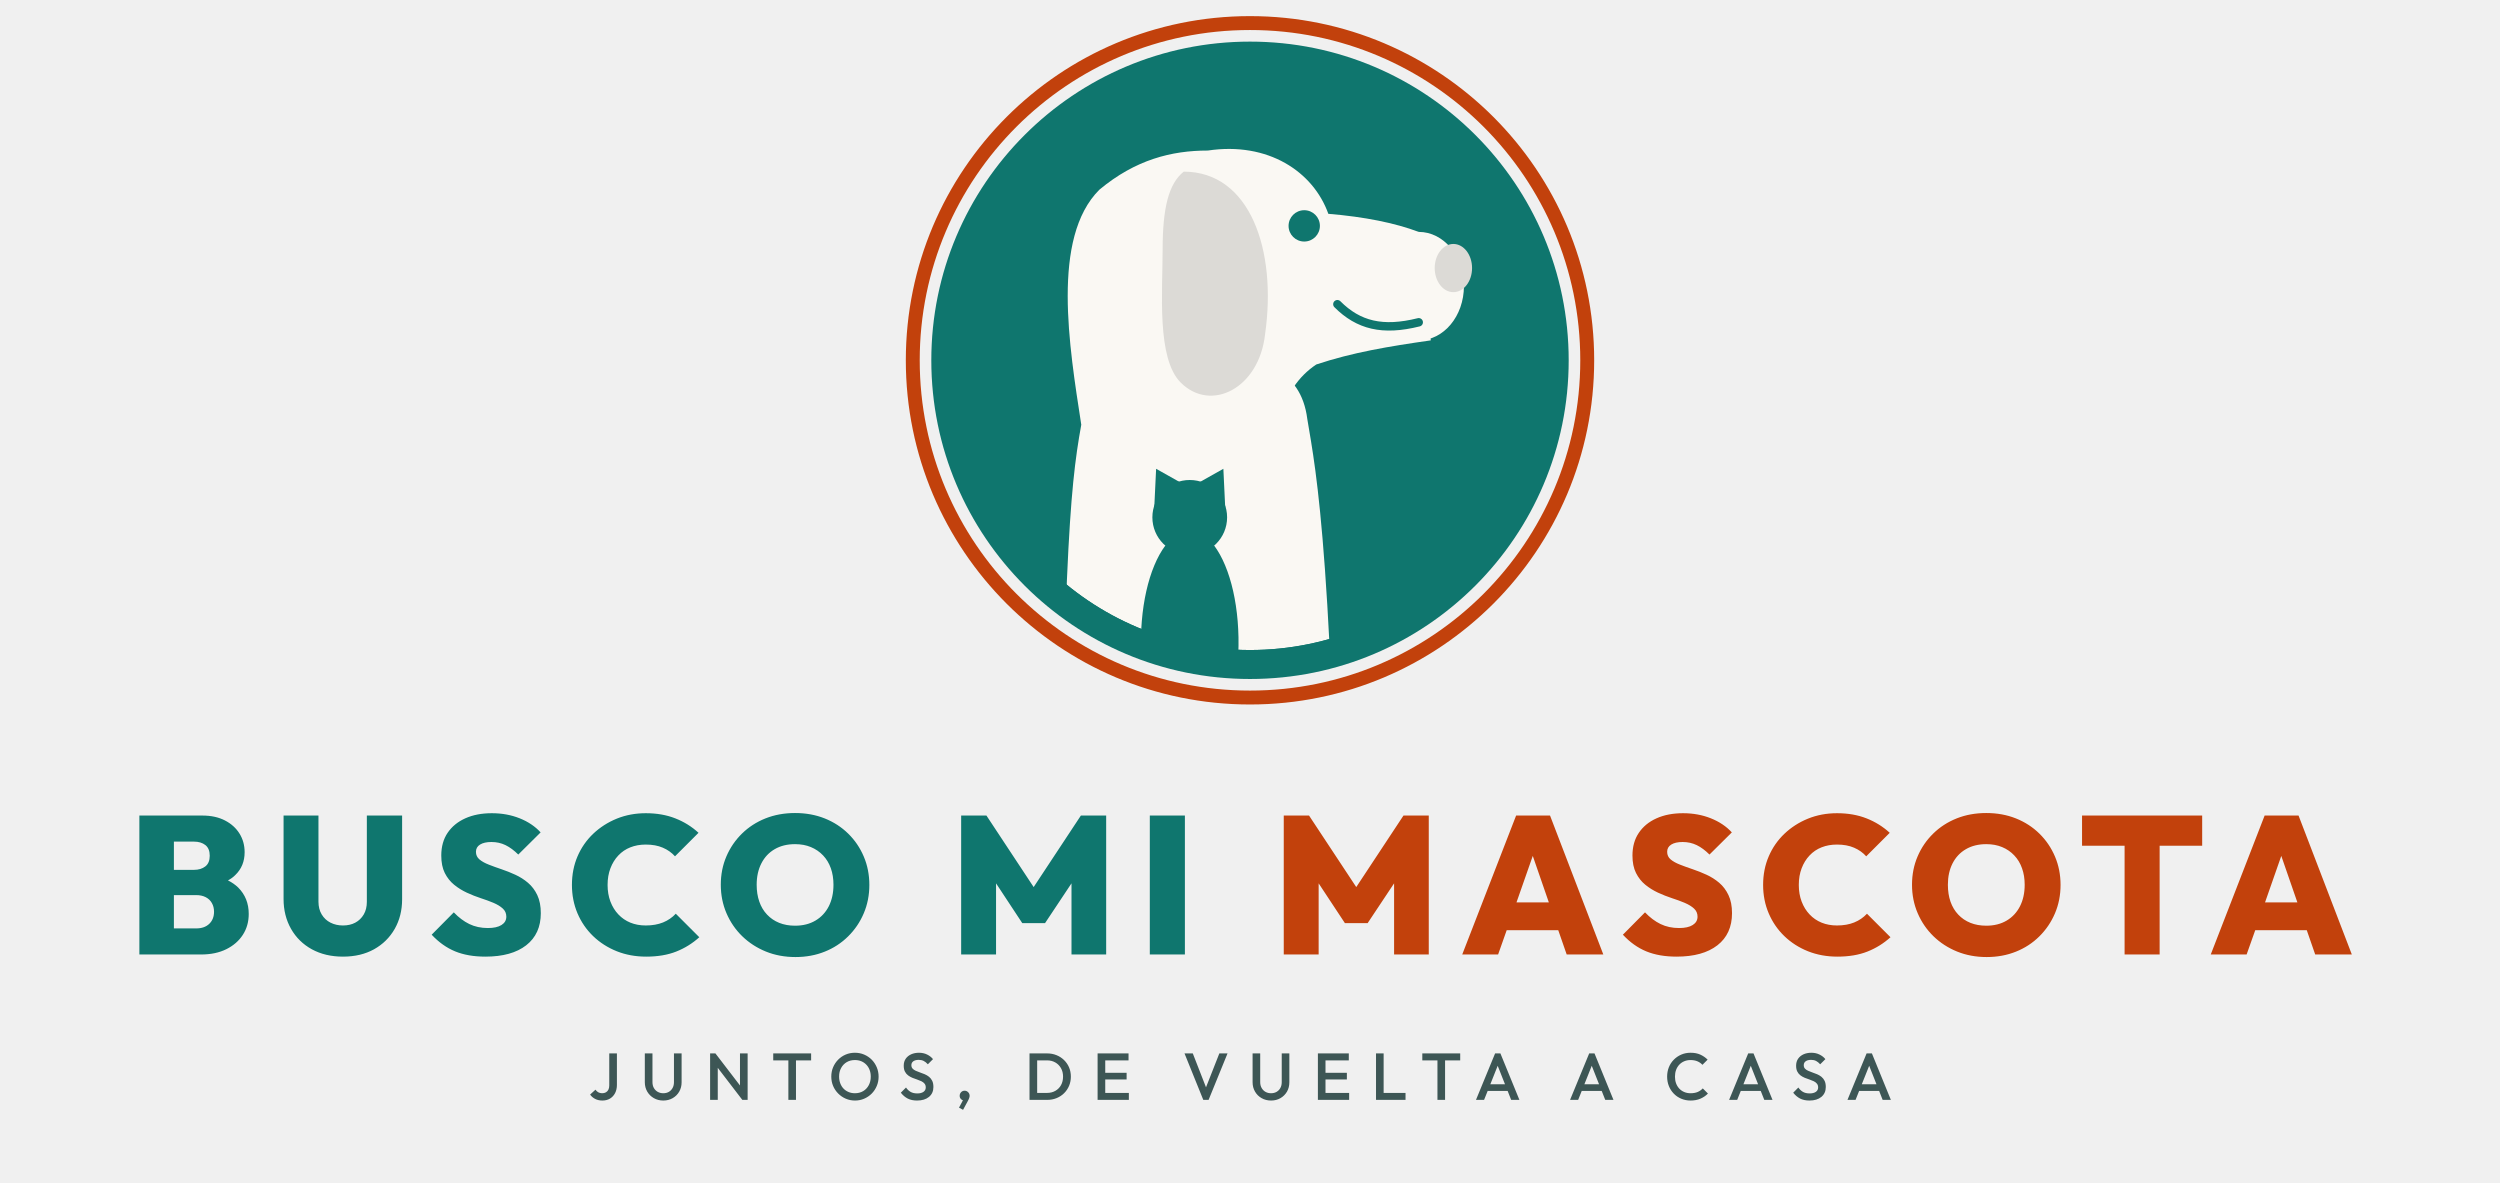
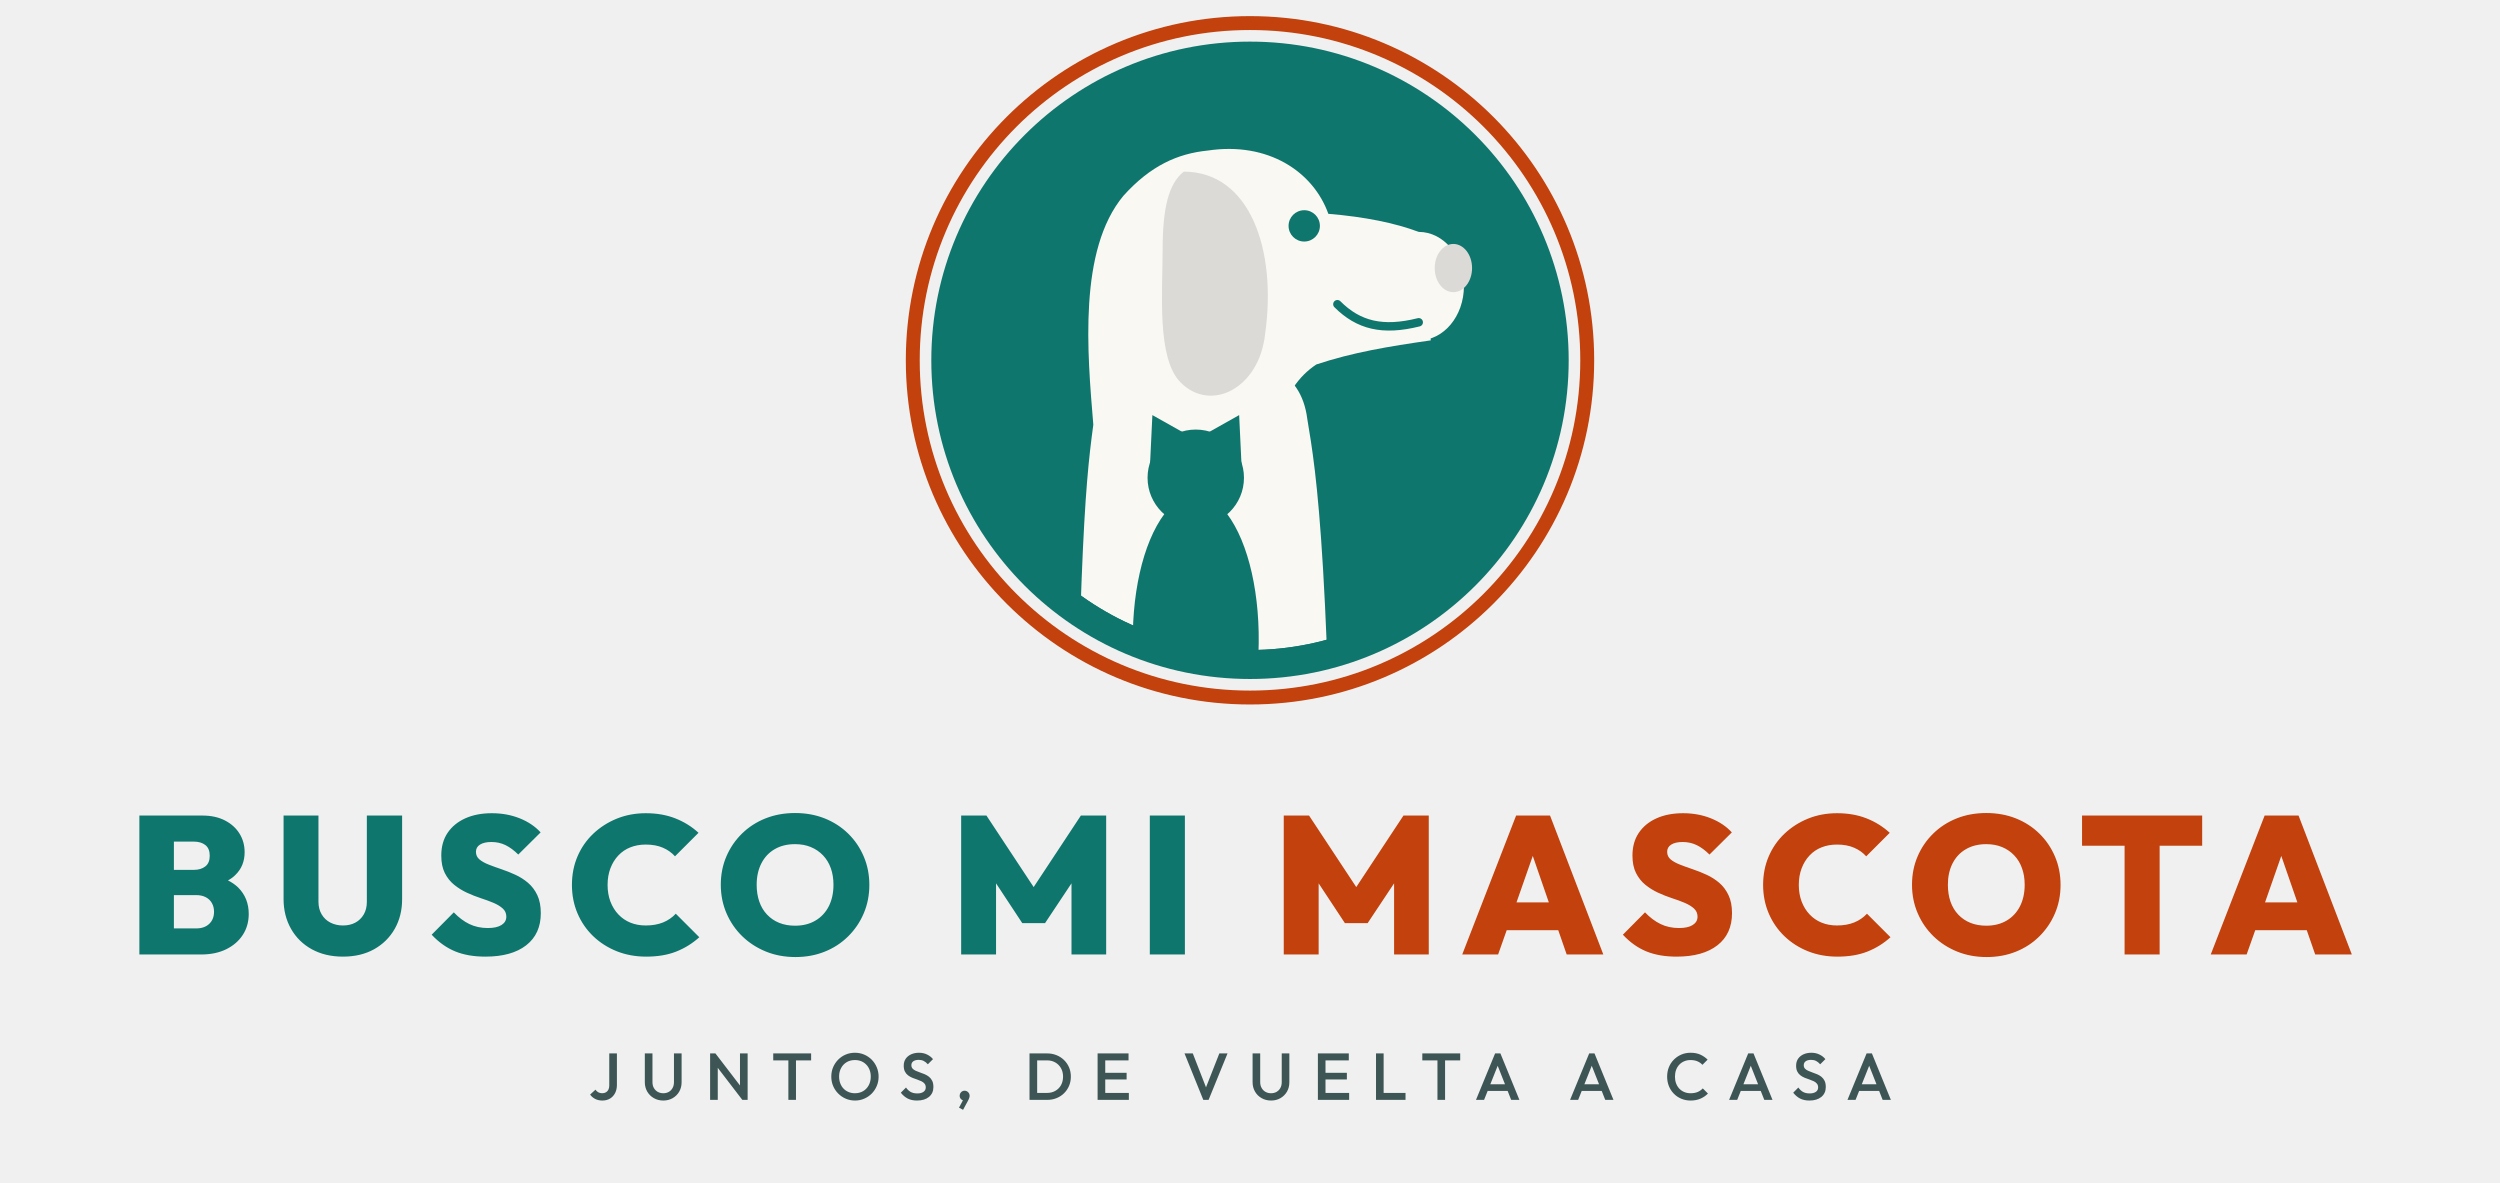
<svg xmlns="http://www.w3.org/2000/svg" viewBox="0 0 791 374" width="791" height="374" role="img" aria-label="Busco mi mascota. Juntos, de vuelta a casa">
  <g transform="translate(285.5 4) scale(1.833333)">
    <defs>
      <mask id="k6" maskUnits="userSpaceOnUse" x="-20" y="-20" width="260" height="360">
        <rect x="-20" y="-20" width="260" height="360" fill="#fff" />
        <circle cx="130" cy="58" r="5.2" fill="#000" />
        <path d="M168 90 C156 93 148 91 141 84" fill="none" stroke="#000" stroke-width="2.8" stroke-linecap="round" />
-         <g transform="translate(92 200) scale(.62) translate(-30 -100)">
+         <g transform="translate(94 200) scale(.8) translate(-30 -100)">
          <g fill="#000">
            <circle cx="30" cy="27" r="20" />
            <path d="M11 22 L12 1 L28 10 Z" />
            <path d="M49 22 L48 1 L32 10 Z" />
            <path d="M17 42 C8 54 3 76 4 100 L56 100 C57 76 52 54 43 42 Z" />
          </g>
        </g>
      </mask>
      <clipPath id="k7">
        <circle cx="60" cy="60" r="50" />
      </clipPath>
    </defs>
    <circle cx="60" cy="60" r="55" fill="#0f766e" />
    <circle cx="60" cy="60" r="58.2" fill="none" stroke="#c2410c" stroke-width="2.4" />
    <g clip-path="url(#k7)">
      <g transform="translate(60 68) scale(.52) translate(-112 -118)">
        <g mask="url(#k6)">
          <g fill="#faf8f3">
-             <path d="M56 124 C52 98 46 62 62 46 C74 36 86 33 98 33 C118 30 133 40 138 54 C150 55 160 57 168 60 L172 96 C158 98 146 100 134 104 C128 108 124 114 122 122 L100 134 Z" />
+             <path d="M60 124 C58 100 55 66 70 48 C79 38 88 34 98 33 C118 30 133 40 138 54 C150 55 160 57 168 60 L172 96 C158 98 146 100 134 104 C128 108 124 114 122 122 L100 134 Z" />
            <ellipse cx="168" cy="78" rx="15" ry="18" />
-             <path d="M56 124 C52 146 50 170 48 330 L142 330 C140 168 134 140 131 122 C130 114 126 108 120 106 L100 96 Z" />
+             <path d="M60 124 C57 146 55 170 53 330 L140 330 C139 168 134 140 131 122 C130 114 126 108 120 106 L100 96 Z" />
            <ellipse cx="179.5" cy="72" rx="6.2" ry="8" fill="#dcdad6" />
            <path fill="#dcdad6" d="M90 40 C112 40 121 66 117 94 C115 112 99 120 89 110 C81 102 83 80 83 66 C83 52 85 44 90 40 Z" />
          </g>
        </g>
      </g>
    </g>
  </g>
  <path fill="#0f766e" d="M63.63 302L44.1 302L44.1 258.04L64.07 258.04Q68.16 258.04 71.17 259.59Q74.17 261.14 75.78 263.75Q77.4 266.35 77.4 269.64L77.4 269.64Q77.4 274.04 74.42 276.89L74.42 276.89Q73.43 277.88 72.13 278.56L72.13 278.56Q73.99 279.49 75.35 280.8L75.35 280.8Q78.7 284.14 78.7 289.17L78.7 289.17Q78.7 292.89 76.84 295.77Q74.98 298.65 71.6 300.33Q68.22 302 63.63 302L63.63 302M62.08 283.21L55.02 283.21L55.02 293.75L62.08 293.75Q64.69 293.75 66.21 292.3Q67.72 290.84 67.72 288.48L67.72 288.48Q67.72 286.93 67.04 285.73Q66.36 284.52 65.09 283.87Q63.82 283.21 62.08 283.21L62.08 283.21M61.4 266.29L55.02 266.29L55.02 275.22L61.4 275.22Q63.57 275.22 64.97 274.13Q66.36 273.05 66.36 270.75Q66.36 268.46 64.97 267.37Q63.57 266.29 61.4 266.29L61.4 266.29M108.51 302.68L108.51 302.68Q102.93 302.68 98.68 300.36Q94.43 298.03 92.08 293.88Q89.72 289.72 89.72 284.45L89.72 284.45L89.72 258.04L100.76 258.04L100.76 285.26Q100.76 287.62 101.78 289.32Q102.8 291.03 104.57 291.93Q106.34 292.82 108.51 292.82L108.51 292.82Q110.74 292.82 112.41 291.93Q114.09 291.03 115.08 289.35Q116.07 287.68 116.07 285.32L116.07 285.32L116.07 258.04L127.23 258.04L127.23 284.52Q127.23 289.79 124.88 293.91Q122.52 298.03 118.33 300.36Q114.15 302.68 108.51 302.68M153.57 302.68L153.57 302.68Q148.05 302.68 143.99 301.01Q139.93 299.33 136.58 295.74L136.58 295.74L143.58 288.67Q145.88 291.09 148.48 292.36Q151.09 293.63 154.37 293.63L154.37 293.63Q157.16 293.63 158.68 292.67Q160.2 291.71 160.2 290.03L160.2 290.03Q160.2 288.48 159.08 287.46Q157.97 286.44 156.14 285.66Q154.31 284.89 152.11 284.18Q149.91 283.46 147.71 282.44Q145.51 281.42 143.68 279.93Q141.85 278.44 140.73 276.21Q139.62 273.98 139.62 270.69L139.62 270.69Q139.62 266.47 141.63 263.5Q143.65 260.52 147.24 258.91Q150.84 257.3 155.61 257.3L155.61 257.3Q160.39 257.3 164.42 258.91Q168.45 260.52 171.05 263.37L171.05 263.37L163.98 270.38Q162 268.4 159.95 267.4Q157.91 266.41 155.49 266.41L155.49 266.41Q153.19 266.41 151.89 267.22Q150.59 268.02 150.59 269.51L150.59 269.51Q150.59 271 151.71 271.93Q152.82 272.86 154.65 273.57Q156.48 274.29 158.68 275.03Q160.88 275.77 163.05 276.77Q165.22 277.76 167.05 279.31Q168.88 280.86 170 283.21Q171.11 285.57 171.11 288.92L171.11 288.92Q171.11 295.49 166.49 299.09Q161.88 302.68 153.57 302.68M204.46 302.68L204.46 302.68Q199.43 302.68 195.16 300.98Q190.88 299.27 187.68 296.2Q184.49 293.13 182.72 288.98Q180.96 284.83 180.96 279.99L180.96 279.99Q180.96 275.09 182.72 270.97Q184.49 266.85 187.68 263.81Q190.88 260.77 195.12 259.03Q199.37 257.3 204.33 257.3L204.33 257.3Q209.54 257.3 213.69 258.94Q217.85 260.58 221.01 263.5L221.01 263.5L213.57 270.94Q212.02 269.2 209.72 268.21Q207.43 267.22 204.33 267.22L204.33 267.22Q201.66 267.22 199.46 268.09Q197.26 268.95 195.65 270.66Q194.04 272.36 193.14 274.72Q192.24 277.08 192.24 279.99L192.24 279.99Q192.24 282.9 193.14 285.26Q194.04 287.62 195.65 289.32Q197.26 291.03 199.46 291.93Q201.66 292.82 204.33 292.82L204.33 292.82Q207.43 292.82 209.79 291.86Q212.14 290.9 213.82 289.1L213.82 289.1L221.26 296.54Q218.03 299.46 213.97 301.07Q209.91 302.68 204.46 302.68M251.69 302.81L251.69 302.81Q246.6 302.81 242.32 301.07Q238.05 299.33 234.85 296.23Q231.66 293.13 229.86 288.95Q228.06 284.76 228.06 279.93L228.06 279.93Q228.06 275.09 229.83 270.97Q231.6 266.85 234.76 263.75Q237.92 260.65 242.2 258.94Q246.48 257.24 251.56 257.24L251.56 257.24Q256.64 257.24 260.92 258.94Q265.2 260.65 268.36 263.75Q271.53 266.85 273.29 271Q275.06 275.15 275.06 279.99L275.06 279.99Q275.06 284.83 273.29 288.98Q271.53 293.13 268.36 296.26Q265.2 299.4 260.95 301.1Q256.71 302.81 251.69 302.81M251.56 292.89L251.56 292.89Q255.28 292.89 258.01 291.27Q260.74 289.66 262.23 286.75Q263.71 283.83 263.71 279.93L263.71 279.93Q263.71 277.08 262.88 274.72Q262.04 272.36 260.43 270.66Q258.81 268.95 256.58 268.02Q254.35 267.09 251.56 267.09L251.56 267.09Q247.84 267.09 245.11 268.68Q242.39 270.26 240.9 273.17Q239.41 276.08 239.41 279.93L239.41 279.93Q239.41 282.9 240.25 285.29Q241.08 287.68 242.7 289.38Q244.31 291.09 246.54 291.99Q248.77 292.89 251.56 292.89M315.15 302L304.11 302L304.11 258.04L312.11 258.04L327.05 280.67L341.99 258.04L349.99 258.04L349.99 302L339.02 302L339.02 279.49L330.65 292.08L323.45 292.08L315.15 279.49L315.15 302M374.9 302L363.8 302L363.8 258.04L374.9 258.04L374.9 302" />
  <path fill="#c2410c" d="M417.22 302L406.18 302L406.18 258.04L414.18 258.04L429.12 280.67L444.06 258.04L452.06 258.04L452.06 302L441.09 302L441.09 279.49L432.72 292.08L425.53 292.08L417.22 279.49L417.22 302M474 302L462.65 302L479.7 258.04L490.43 258.04L507.29 302L495.7 302L493.03 294.31L476.72 294.31L474 302M479.82 285.51L490.05 285.51L484.97 270.81L479.82 285.51M530.46 302.68L530.46 302.68Q524.95 302.68 520.88 301.01Q516.82 299.33 513.48 295.74L513.48 295.74L520.48 288.67Q522.78 291.09 525.38 292.36Q527.98 293.63 531.27 293.63L531.27 293.63Q534.06 293.63 535.58 292.67Q537.1 291.71 537.1 290.03L537.1 290.03Q537.1 288.48 535.98 287.46Q534.87 286.44 533.04 285.66Q531.21 284.89 529.01 284.18Q526.81 283.46 524.6 282.44Q522.4 281.42 520.57 279.93Q518.75 278.44 517.63 276.21Q516.51 273.98 516.51 270.69L516.51 270.69Q516.51 266.47 518.53 263.5Q520.54 260.52 524.14 258.91Q527.74 257.3 532.51 257.3L532.51 257.3Q537.28 257.3 541.31 258.91Q545.34 260.52 547.95 263.37L547.95 263.37L540.88 270.38Q538.9 268.4 536.85 267.4Q534.8 266.41 532.39 266.41L532.39 266.41Q530.09 266.41 528.79 267.22Q527.49 268.02 527.49 269.51L527.49 269.51Q527.49 271 528.6 271.93Q529.72 272.86 531.55 273.57Q533.38 274.29 535.58 275.03Q537.78 275.77 539.95 276.77Q542.12 277.76 543.95 279.31Q545.78 280.86 546.89 283.21Q548.01 285.57 548.01 288.92L548.01 288.92Q548.01 295.49 543.39 299.09Q538.77 302.68 530.46 302.68M581.35 302.68L581.35 302.68Q576.33 302.68 572.05 300.98Q567.77 299.27 564.58 296.2Q561.39 293.13 559.62 288.98Q557.85 284.83 557.85 279.99L557.85 279.99Q557.85 275.09 559.62 270.97Q561.39 266.85 564.58 263.81Q567.77 260.77 572.02 259.03Q576.27 257.3 581.23 257.3L581.23 257.3Q586.44 257.3 590.59 258.94Q594.74 260.58 597.91 263.5L597.91 263.5L590.47 270.94Q588.92 269.2 586.62 268.21Q584.33 267.22 581.23 267.22L581.23 267.22Q578.56 267.22 576.36 268.09Q574.16 268.95 572.55 270.66Q570.94 272.36 570.04 274.72Q569.14 277.08 569.14 279.99L569.14 279.99Q569.14 282.9 570.04 285.26Q570.94 287.62 572.55 289.32Q574.16 291.03 576.36 291.93Q578.56 292.82 581.23 292.82L581.23 292.82Q584.33 292.82 586.68 291.86Q589.04 290.9 590.71 289.1L590.71 289.1L598.15 296.54Q594.93 299.46 590.87 301.07Q586.81 302.68 581.35 302.68M628.58 302.81L628.58 302.81Q623.5 302.81 619.22 301.07Q614.94 299.33 611.75 296.23Q608.56 293.13 606.76 288.95Q604.96 284.76 604.96 279.93L604.96 279.93Q604.96 275.09 606.73 270.97Q608.49 266.85 611.66 263.75Q614.82 260.65 619.1 258.94Q623.37 257.24 628.46 257.24L628.46 257.24Q633.54 257.24 637.82 258.94Q642.1 260.65 645.26 263.75Q648.42 266.85 650.19 271Q651.96 275.15 651.96 279.99L651.96 279.99Q651.96 284.83 650.19 288.98Q648.42 293.13 645.26 296.26Q642.1 299.4 637.85 301.1Q633.6 302.81 628.58 302.81M628.46 292.89L628.46 292.89Q632.18 292.89 634.91 291.27Q637.63 289.66 639.12 286.75Q640.61 283.83 640.61 279.93L640.61 279.93Q640.61 277.08 639.77 274.72Q638.94 272.36 637.32 270.66Q635.71 268.95 633.48 268.02Q631.25 267.09 628.46 267.09L628.46 267.09Q624.74 267.09 622.01 268.68Q619.28 270.26 617.79 273.17Q616.31 276.08 616.31 279.93L616.31 279.93Q616.31 282.9 617.14 285.29Q617.98 287.68 619.59 289.38Q621.2 291.09 623.44 291.99Q625.67 292.89 628.46 292.89M683.31 302L672.22 302L672.22 267.59L658.76 267.59L658.76 258.04L696.77 258.04L696.77 267.59L683.31 267.59L683.31 302M710.83 302L699.48 302L716.53 258.04L727.26 258.04L744.12 302L732.53 302L729.86 294.31L713.56 294.31L710.83 302M716.66 285.51L726.89 285.51L721.8 270.81L716.66 285.51" />
  <path fill="#3d5655" d="M190.59 348.21L190.59 348.21Q189.31 348.21 188.31 347.7Q187.31 347.18 186.71 346.32L186.71 346.32L188.41 344.77Q188.76 345.31 189.31 345.61Q189.86 345.9 190.51 345.9L190.51 345.9Q191.22 345.9 191.72 345.61Q192.23 345.31 192.5 344.77Q192.77 344.22 192.77 343.46L192.77 343.46L192.77 333.3L195.19 333.3L195.19 343.27Q195.19 344.75 194.61 345.86Q194.03 346.97 193.01 347.59Q191.98 348.21 190.59 348.21M209.86 348.21L209.86 348.21Q208.2 348.21 206.88 347.45Q205.56 346.7 204.79 345.39Q204.02 344.07 204.02 342.41L204.02 342.41L204.02 333.3L206.44 333.3L206.44 342.39Q206.44 343.46 206.89 344.25Q207.34 345.04 208.12 345.47Q208.9 345.9 209.86 345.9L209.86 345.9Q210.85 345.9 211.61 345.47Q212.36 345.04 212.8 344.25Q213.24 343.46 213.24 342.41L213.24 342.41L213.24 333.3L215.66 333.3L215.66 342.44Q215.66 344.09 214.9 345.4Q214.15 346.7 212.84 347.45Q211.54 348.21 209.86 348.21M227.1 348L224.68 348L224.68 333.3L226.36 333.3L234.13 343.44L234.13 333.3L236.55 333.3L236.55 348L234.87 348L227.1 337.86L227.1 348M251.85 348L249.44 348L249.44 335.5L244.65 335.5L244.65 333.3L256.64 333.3L256.64 335.5L251.85 335.5L251.85 348M270.53 348.21L270.53 348.21Q268.96 348.21 267.59 347.62Q266.23 347.03 265.2 345.99Q264.17 344.95 263.59 343.58Q263.02 342.2 263.02 340.63L263.02 340.63Q263.02 339.05 263.59 337.69Q264.17 336.32 265.19 335.28Q266.21 334.25 267.56 333.67Q268.92 333.09 270.49 333.09L270.49 333.09Q272.07 333.09 273.42 333.67Q274.78 334.25 275.81 335.28Q276.83 336.32 277.41 337.7Q277.99 339.07 277.99 340.65L277.99 340.65Q277.99 342.23 277.41 343.6Q276.83 344.98 275.82 346Q274.8 347.03 273.44 347.62Q272.09 348.21 270.53 348.21M270.49 345.9L270.49 345.9Q271.98 345.9 273.11 345.23Q274.23 344.56 274.87 343.37Q275.51 342.18 275.51 340.63L275.51 340.63Q275.51 339.47 275.14 338.52Q274.78 337.56 274.1 336.86Q273.43 336.16 272.52 335.78Q271.61 335.4 270.49 335.4L270.49 335.4Q269.02 335.4 267.9 336.06Q266.78 336.72 266.14 337.9Q265.49 339.07 265.49 340.63L265.49 340.63Q265.49 341.78 265.86 342.76Q266.23 343.74 266.89 344.43Q267.55 345.12 268.48 345.51Q269.4 345.9 270.49 345.9M290.16 348.21L290.16 348.21Q288.42 348.21 287.2 347.58Q285.98 346.95 285.02 345.73L285.02 345.73L286.66 344.09Q287.27 344.98 288.11 345.47Q288.95 345.96 290.25 345.96L290.25 345.96Q291.47 345.96 292.19 345.46Q292.91 344.95 292.91 344.07L292.91 344.07Q292.91 343.34 292.54 342.88Q292.16 342.41 291.54 342.11Q290.92 341.81 290.17 341.56Q289.43 341.32 288.68 341.02Q287.94 340.71 287.32 340.25Q286.7 339.79 286.32 339.05Q285.94 338.32 285.94 337.19L285.94 337.19Q285.94 335.88 286.58 334.97Q287.22 334.06 288.32 333.57Q289.41 333.09 290.75 333.09L290.75 333.09Q292.2 333.09 293.35 333.66Q294.49 334.22 295.2 335.11L295.2 335.11L293.57 336.74Q292.94 336.03 292.25 335.68Q291.57 335.34 290.69 335.34L290.69 335.34Q289.6 335.34 288.98 335.78Q288.36 336.22 288.36 337.02L288.36 337.02Q288.36 337.69 288.74 338.1Q289.11 338.51 289.73 338.79Q290.35 339.07 291.1 339.33Q291.84 339.58 292.59 339.89Q293.33 340.21 293.95 340.7Q294.57 341.2 294.95 341.97Q295.33 342.75 295.33 343.93L295.33 343.93Q295.33 345.9 293.93 347.06Q292.54 348.21 290.16 348.21M304.71 351.15L303.43 350.46L304.67 348.13Q304.33 348.04 304.06 347.75L304.06 347.75Q303.64 347.35 303.64 346.72L303.64 346.72Q303.64 346.05 304.09 345.57Q304.54 345.1 305.21 345.1L305.21 345.1Q305.84 345.1 306.32 345.57Q306.79 346.05 306.79 346.72L306.79 346.72Q306.79 346.99 306.67 347.36Q306.56 347.73 306.26 348.29L306.26 348.29L304.71 351.15M331.37 348L325.74 348L325.74 333.3L331.33 333.3Q332.92 333.3 334.29 333.86Q335.65 334.41 336.67 335.41Q337.69 336.41 338.26 337.74Q338.82 339.07 338.82 340.65L338.82 340.65Q338.82 342.2 338.26 343.55Q337.69 344.89 336.68 345.89Q335.67 346.89 334.31 347.44Q332.94 348 331.37 348L331.37 348M331.26 335.5L328.16 335.5L328.16 345.8L331.26 345.8Q332.78 345.8 333.92 345.14Q335.06 344.49 335.71 343.33Q336.35 342.16 336.35 340.63L336.35 340.63Q336.35 339.12 335.69 337.96Q335.04 336.81 333.9 336.16Q332.75 335.5 331.26 335.5L331.26 335.5M357.17 348L347.28 348L347.28 333.3L357.07 333.3L357.07 335.5L349.7 335.5L349.7 339.43L356.46 339.43L356.46 341.55L349.7 341.55L349.7 345.8L357.17 345.8L357.17 348M382.4 348L380.72 348L374.78 333.3L377.4 333.3L381.58 344.03L385.8 333.3L388.39 333.3L382.4 348M402.16 348.21L402.16 348.21Q400.5 348.21 399.17 347.45Q397.85 346.7 397.09 345.39Q396.32 344.07 396.32 342.41L396.32 342.41L396.32 333.3L398.73 333.3L398.73 342.39Q398.73 343.46 399.19 344.25Q399.64 345.04 400.41 345.47Q401.19 345.9 402.16 345.9L402.16 345.9Q403.14 345.9 403.9 345.47Q404.66 345.04 405.1 344.25Q405.54 343.46 405.54 342.41L405.54 342.41L405.54 333.3L407.95 333.3L407.95 342.44Q407.95 344.09 407.2 345.4Q406.44 346.7 405.14 347.45Q403.84 348.21 402.16 348.21M426.87 348L416.98 348L416.98 333.3L426.76 333.3L426.76 335.5L419.39 335.5L419.39 339.43L426.15 339.43L426.15 341.55L419.39 341.55L419.39 345.8L426.87 345.8L426.87 348M444.71 348L435.37 348L435.37 333.3L437.78 333.3L437.78 345.8L444.71 345.8L444.71 348M457.22 348L454.81 348L454.81 335.5L450.02 335.5L450.02 333.3L462.01 333.3L462.01 335.5L457.22 335.5L457.22 348M469.56 348L467 348L473.05 333.3L474.73 333.3L480.74 348L478.13 348L477.02 345.17L470.7 345.17L469.56 348M471.54 343.06L476.18 343.06L473.87 337.21L471.54 343.06M499.33 348L496.77 348L502.82 333.3L504.5 333.3L510.5 348L507.9 348L506.78 345.17L500.46 345.17L499.33 348M501.3 343.06L505.94 343.06L503.63 337.21L501.3 343.06M534.89 348.21L534.89 348.21Q533.3 348.21 531.94 347.63Q530.59 347.06 529.58 346.02Q528.57 344.98 528.02 343.6Q527.48 342.23 527.48 340.65L527.48 340.65Q527.48 339.07 528.02 337.7Q528.57 336.32 529.58 335.3Q530.59 334.27 531.94 333.68Q533.3 333.09 534.89 333.09L534.89 333.09Q536.68 333.09 537.98 333.68Q539.28 334.27 540.29 335.27L540.29 335.27L538.65 336.91Q538 336.2 537.07 335.8Q536.13 335.4 534.89 335.4L534.89 335.4Q533.8 335.4 532.9 335.78Q531.99 336.16 531.33 336.86Q530.67 337.56 530.31 338.53Q529.96 339.5 529.96 340.65L529.96 340.65Q529.96 341.81 530.31 342.77Q530.67 343.74 531.33 344.44Q531.99 345.14 532.9 345.52Q533.8 345.9 534.89 345.9L534.89 345.9Q536.24 345.9 537.17 345.49Q538.1 345.08 538.76 344.37L538.76 344.37L540.39 346Q539.39 347.03 538.02 347.62Q536.66 348.21 534.89 348.21M549.65 348L547.09 348L553.13 333.3L554.81 333.3L560.82 348L558.22 348L557.1 345.17L550.78 345.17L549.65 348M551.62 343.06L556.26 343.06L553.95 337.21L551.62 343.06M572.51 348.21L572.51 348.21Q570.77 348.21 569.55 347.58Q568.33 346.95 567.37 345.73L567.37 345.73L569 344.09Q569.61 344.98 570.45 345.47Q571.29 345.96 572.6 345.96L572.6 345.96Q573.81 345.96 574.54 345.46Q575.26 344.95 575.26 344.07L575.26 344.07Q575.26 343.34 574.88 342.88Q574.51 342.41 573.89 342.11Q573.27 341.81 572.52 341.56Q571.78 341.32 571.03 341.02Q570.29 340.71 569.67 340.25Q569.05 339.79 568.67 339.05Q568.29 338.32 568.29 337.19L568.29 337.19Q568.29 335.88 568.93 334.97Q569.57 334.06 570.66 333.57Q571.76 333.09 573.1 333.09L573.1 333.09Q574.55 333.09 575.69 333.66Q576.84 334.22 577.55 335.11L577.55 335.11L575.91 336.74Q575.28 336.03 574.6 335.68Q573.92 335.34 573.04 335.34L573.04 335.34Q571.94 335.34 571.33 335.78Q570.71 336.22 570.71 337.02L570.71 337.02Q570.71 337.69 571.08 338.1Q571.46 338.51 572.08 338.79Q572.7 339.07 573.45 339.33Q574.19 339.58 574.94 339.89Q575.68 340.21 576.3 340.7Q576.92 341.2 577.3 341.97Q577.68 342.75 577.68 343.93L577.68 343.93Q577.68 345.9 576.28 347.06Q574.88 348.21 572.51 348.21M587.1 348L584.54 348L590.59 333.3L592.27 333.3L598.27 348L595.67 348L594.56 345.17L588.23 345.17L587.1 348M589.07 343.06L593.72 343.06L591.41 337.21L589.07 343.06" />
</svg>
